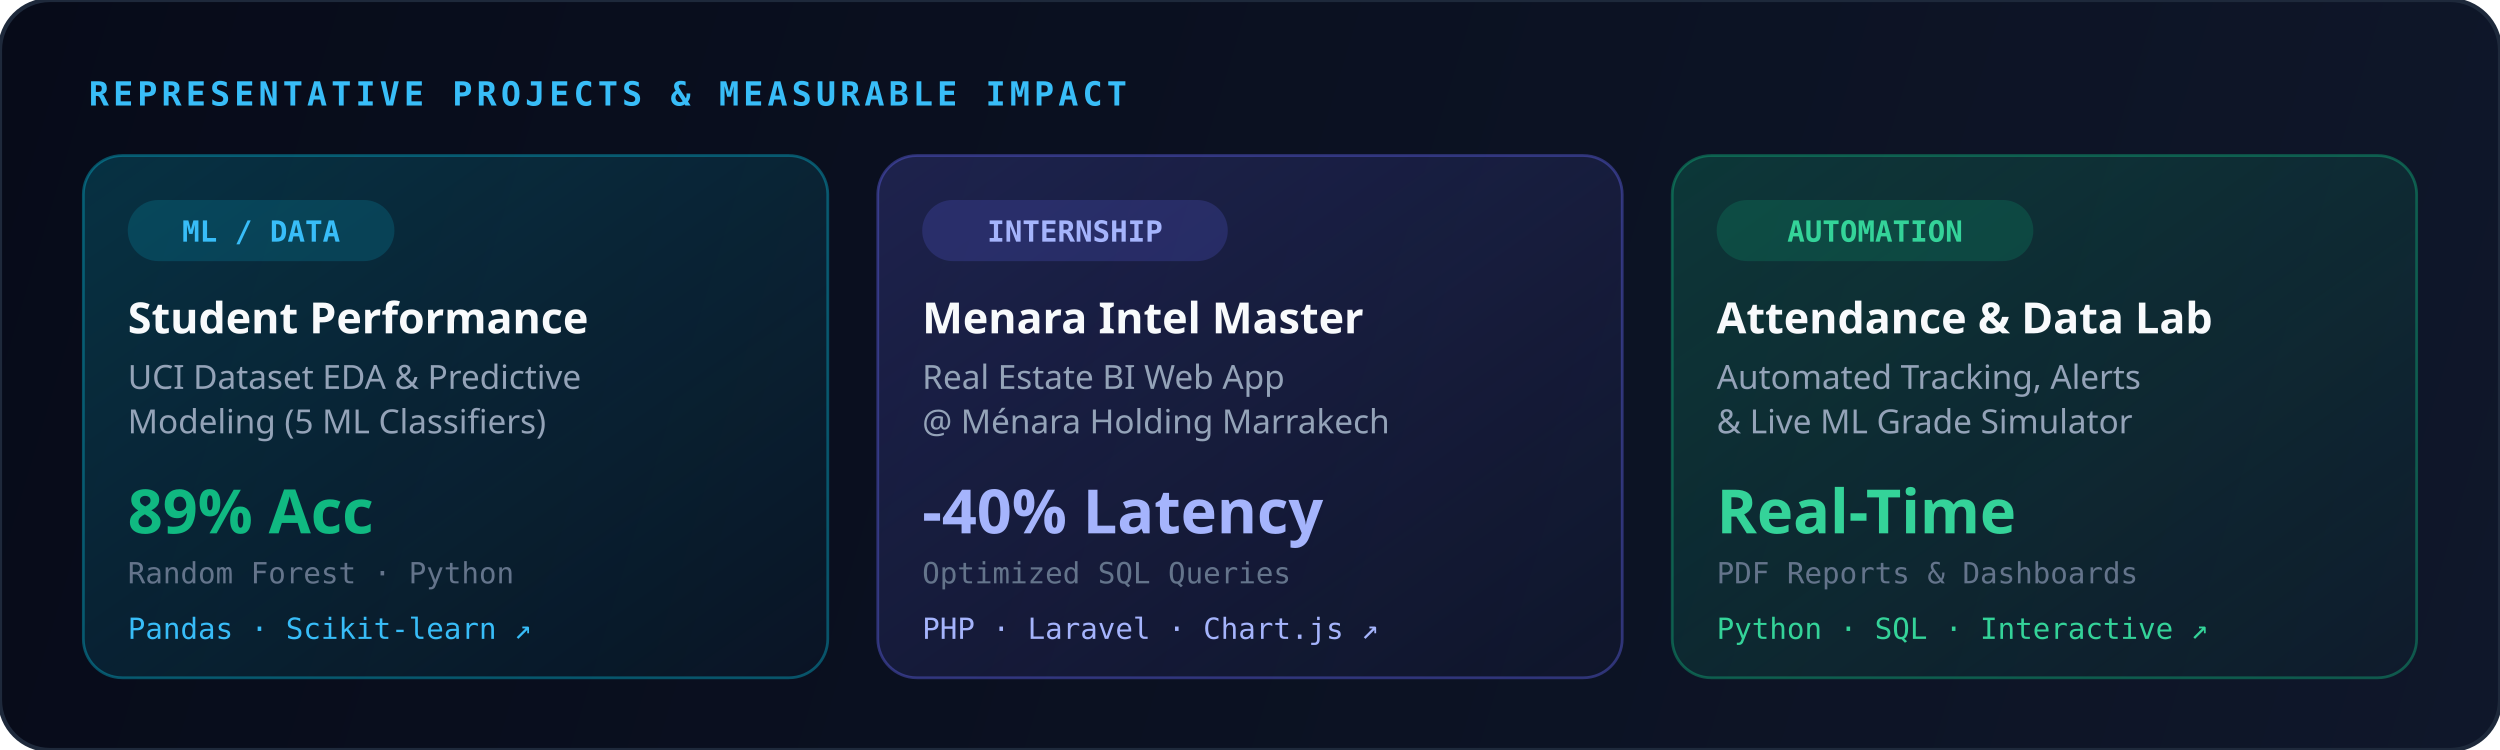
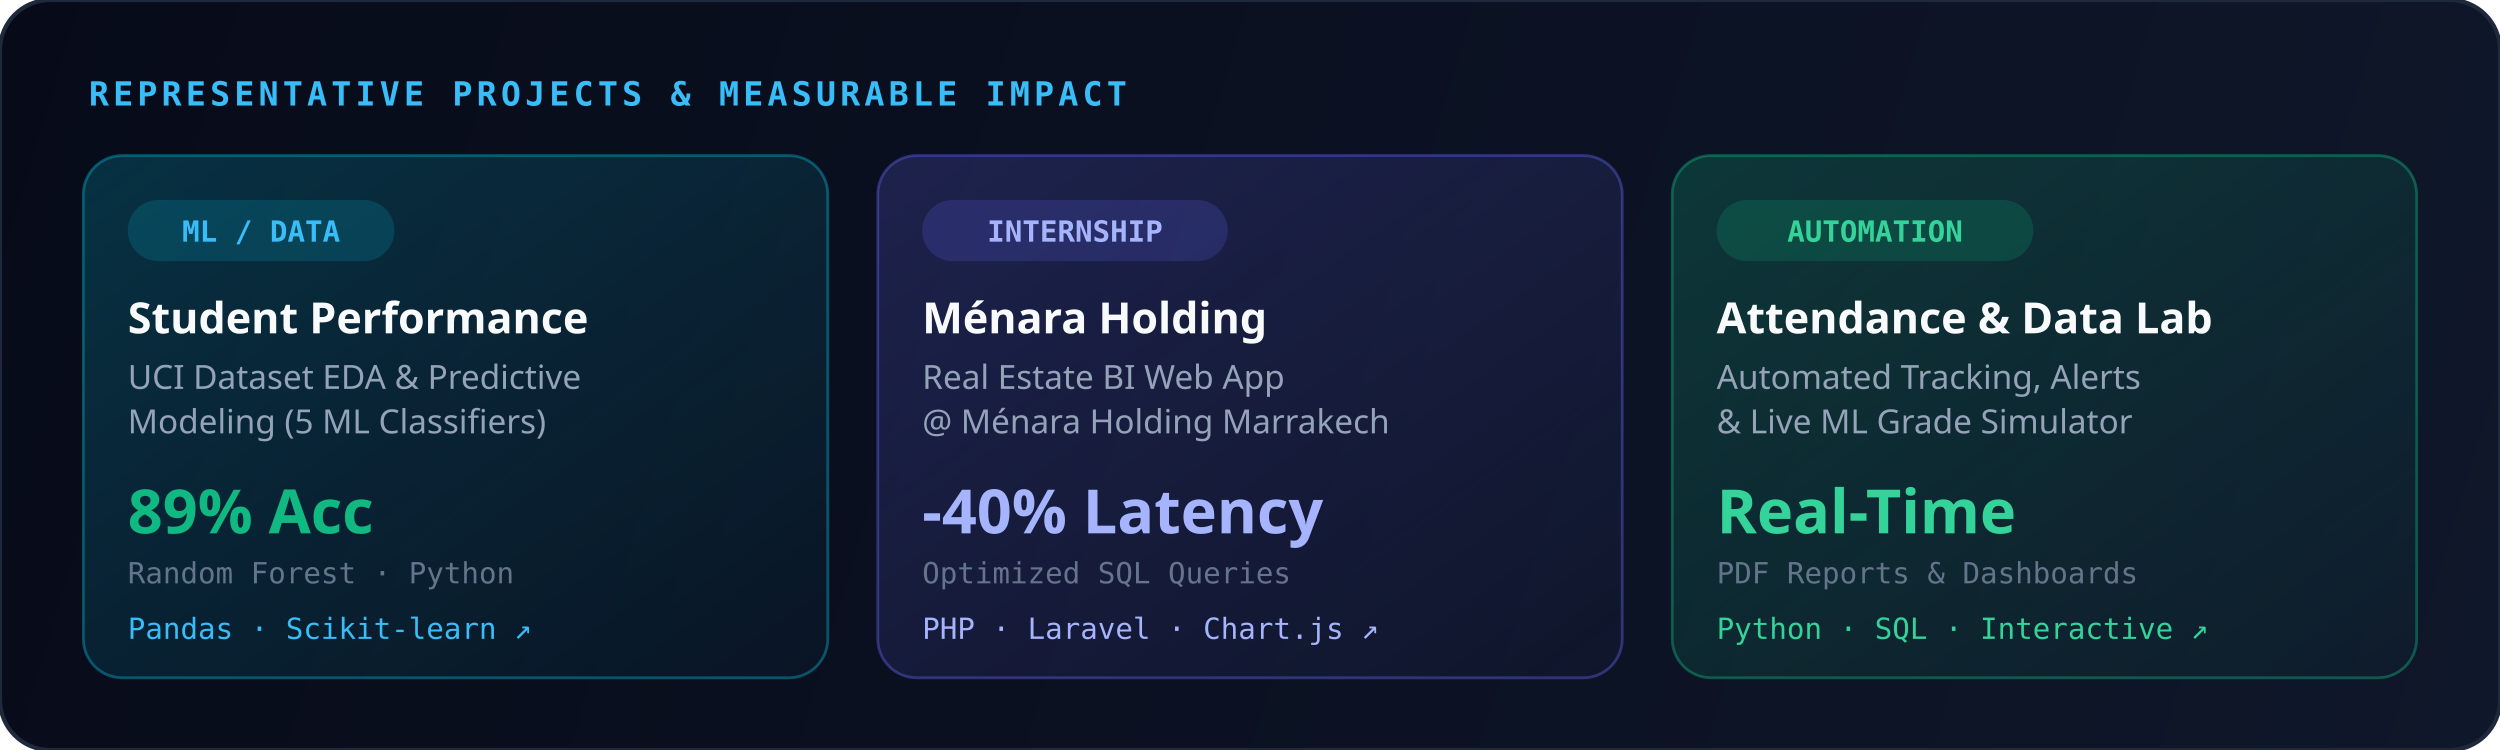
<svg xmlns="http://www.w3.org/2000/svg" width="900" height="270" viewBox="0 0 900 270" fill="none">
  <defs>
    <linearGradient id="bgP" x1="0" y1="0" x2="900" y2="270" gradientUnits="userSpaceOnUse">
      <stop offset="0%" stop-color="#070B19" />
      <stop offset="100%" stop-color="#0F172A" />
    </linearGradient>
    <linearGradient id="cCyan" x1="0" y1="0" x2="1" y2="1">
      <stop offset="0%" stop-color="#06B6D4" stop-opacity="0.22" />
      <stop offset="100%" stop-color="#06B6D4" stop-opacity="0.03" />
    </linearGradient>
    <linearGradient id="cIndigo" x1="0" y1="0" x2="1" y2="1">
      <stop offset="0%" stop-color="#6366F1" stop-opacity="0.22" />
      <stop offset="100%" stop-color="#6366F1" stop-opacity="0.03" />
    </linearGradient>
    <linearGradient id="cEmerald" x1="0" y1="0" x2="1" y2="1">
      <stop offset="0%" stop-color="#10B981" stop-opacity="0.22" />
      <stop offset="100%" stop-color="#10B981" stop-opacity="0.03" />
    </linearGradient>
  </defs>
  <rect width="900" height="270" rx="18" fill="url(#bgP)" stroke="#1E293B" stroke-width="1.5" />
  <text x="32" y="38" fill="#38BDF8" font-family="Consolas, monospace" font-size="12" font-weight="700" letter-spacing="1.5">REPRESENTATIVE PROJECTS &amp; MEASURABLE IMPACT</text>
  <rect x="30" y="56" width="268" height="188" rx="14" fill="url(#cCyan)" stroke="#06B6D4" stroke-opacity="0.4" />
  <rect x="46" y="72" width="96" height="22" rx="11" fill="#06B6D4" fill-opacity="0.18" />
  <text x="94" y="87" text-anchor="middle" fill="#38BDF8" font-family="Consolas, monospace" font-size="10.5" font-weight="700">ML / DATA</text>
  <text x="46" y="120" fill="#F8FAFC" font-family="Segoe UI, sans-serif" font-size="15.5" font-weight="700">Student Performance</text>
  <text x="46" y="140" fill="#94A3B8" font-family="Segoe UI, sans-serif" font-size="12">UCI Dataset EDA &amp; Predictive</text>
  <text x="46" y="156" fill="#94A3B8" font-family="Segoe UI, sans-serif" font-size="12">Modeling (5 ML Classifiers)</text>
  <text x="46" y="192" fill="#10B981" font-family="Segoe UI, sans-serif" font-size="22" font-weight="800">89% Acc</text>
  <text x="46" y="210" fill="#64748B" font-family="Consolas, monospace" font-size="10.5">Random Forest · Python</text>
  <text x="46" y="230" fill="#38BDF8" font-family="Consolas, monospace" font-size="10.5">Pandas · Scikit-learn ↗</text>
  <rect x="316" y="56" width="268" height="188" rx="14" fill="url(#cIndigo)" stroke="#6366F1" stroke-opacity="0.4" />
  <rect x="332" y="72" width="110" height="22" rx="11" fill="#6366F1" fill-opacity="0.2" />
  <text x="387" y="87" text-anchor="middle" fill="#A5B4FC" font-family="Consolas, monospace" font-size="10.5" font-weight="700">INTERNSHIP</text>
-   <text x="332" y="120" fill="#F8FAFC" font-family="Segoe UI, sans-serif" font-size="15.5" font-weight="700">Menara Intel Master</text>
+   <text x="332" y="120" fill="#F8FAFC" font-family="Segoe UI, sans-serif" font-size="15.5" font-weight="700">Ménara Holding</text>
  <text x="332" y="140" fill="#94A3B8" font-family="Segoe UI, sans-serif" font-size="12">Real Estate BI Web App</text>
  <text x="332" y="156" fill="#94A3B8" font-family="Segoe UI, sans-serif" font-size="12">@ Ménara Holding Marrakech</text>
  <text x="332" y="192" fill="#A5B4FC" font-family="Segoe UI, sans-serif" font-size="22" font-weight="800">-40% Latency</text>
  <text x="332" y="210" fill="#64748B" font-family="Consolas, monospace" font-size="10.5">Optimized SQL Queries</text>
  <text x="332" y="230" fill="#A5B4FC" font-family="Consolas, monospace" font-size="10.5">PHP · Laravel · Chart.js ↗</text>
  <rect x="602" y="56" width="268" height="188" rx="14" fill="url(#cEmerald)" stroke="#10B981" stroke-opacity="0.4" />
  <rect x="618" y="72" width="114" height="22" rx="11" fill="#10B981" fill-opacity="0.18" />
  <text x="675" y="87" text-anchor="middle" fill="#34D399" font-family="Consolas, monospace" font-size="10.5" font-weight="700">AUTOMATION</text>
  <text x="618" y="120" fill="#F8FAFC" font-family="Segoe UI, sans-serif" font-size="15.5" font-weight="700">Attendance &amp; Data Lab</text>
  <text x="618" y="140" fill="#94A3B8" font-family="Segoe UI, sans-serif" font-size="12">Automated Tracking, Alerts</text>
  <text x="618" y="156" fill="#94A3B8" font-family="Segoe UI, sans-serif" font-size="12">&amp; Live ML Grade Simulator</text>
  <text x="618" y="192" fill="#34D399" font-family="Segoe UI, sans-serif" font-size="22" font-weight="800">Real-Time</text>
  <text x="618" y="210" fill="#64748B" font-family="Consolas, monospace" font-size="10.5">PDF Reports &amp; Dashboards</text>
  <text x="618" y="230" fill="#34D399" font-family="Consolas, monospace" font-size="10.5">Python · SQL · Interactive ↗</text>
</svg>
